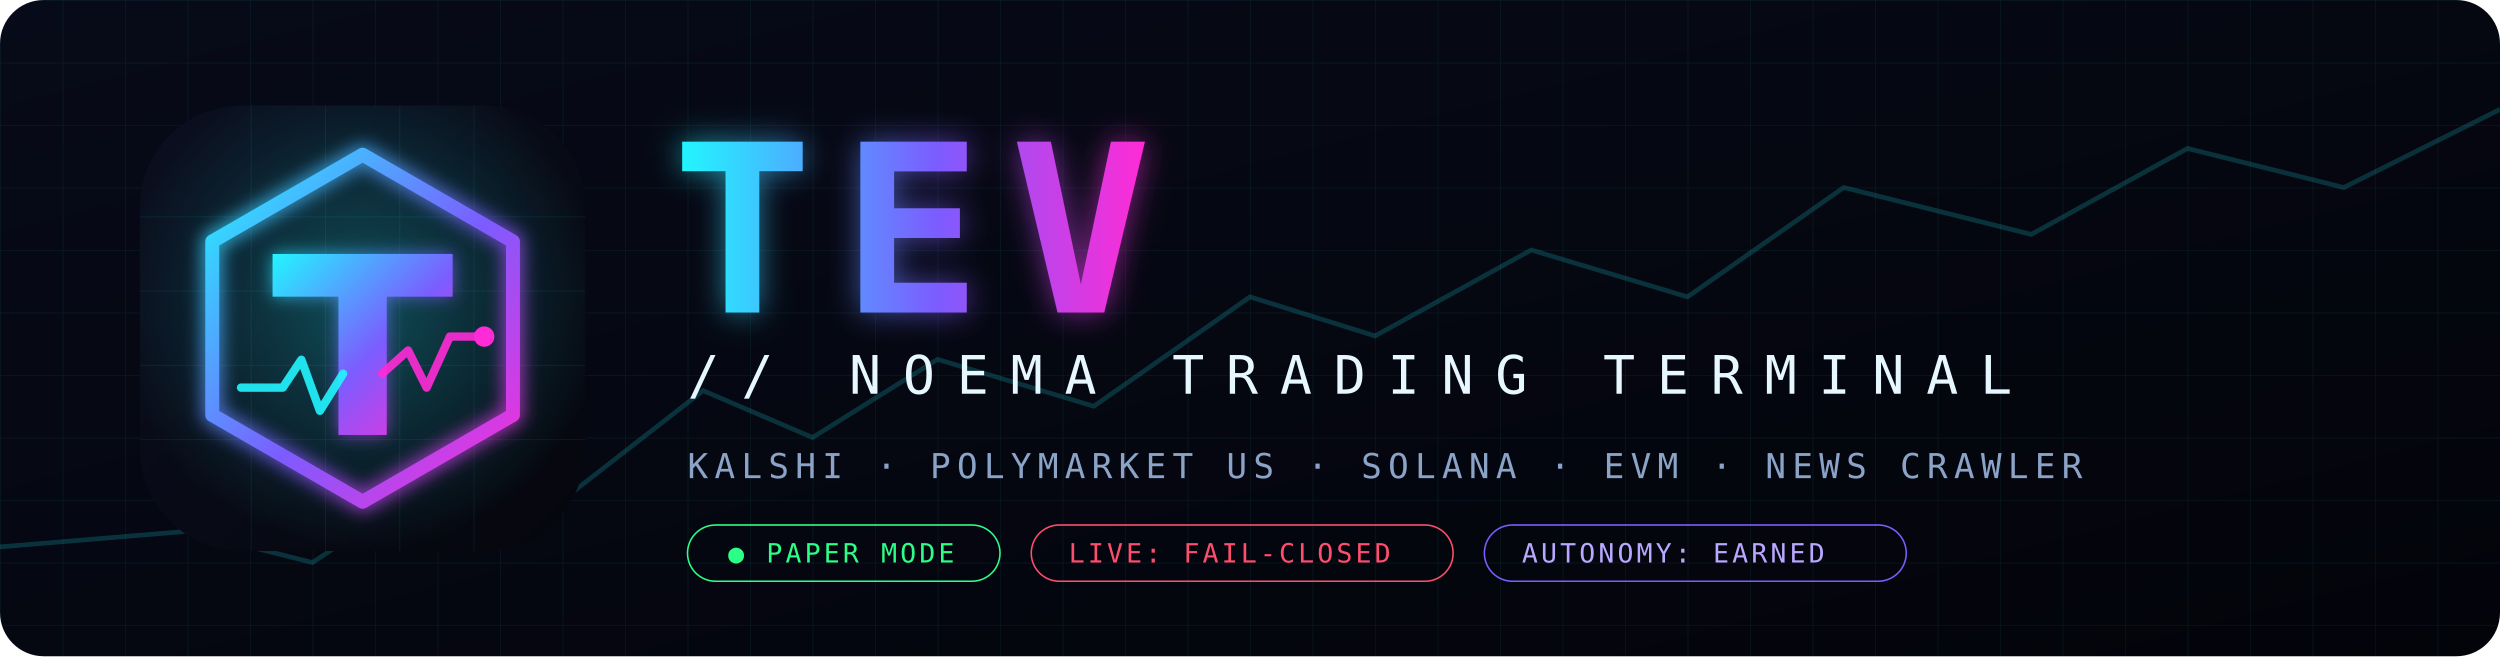
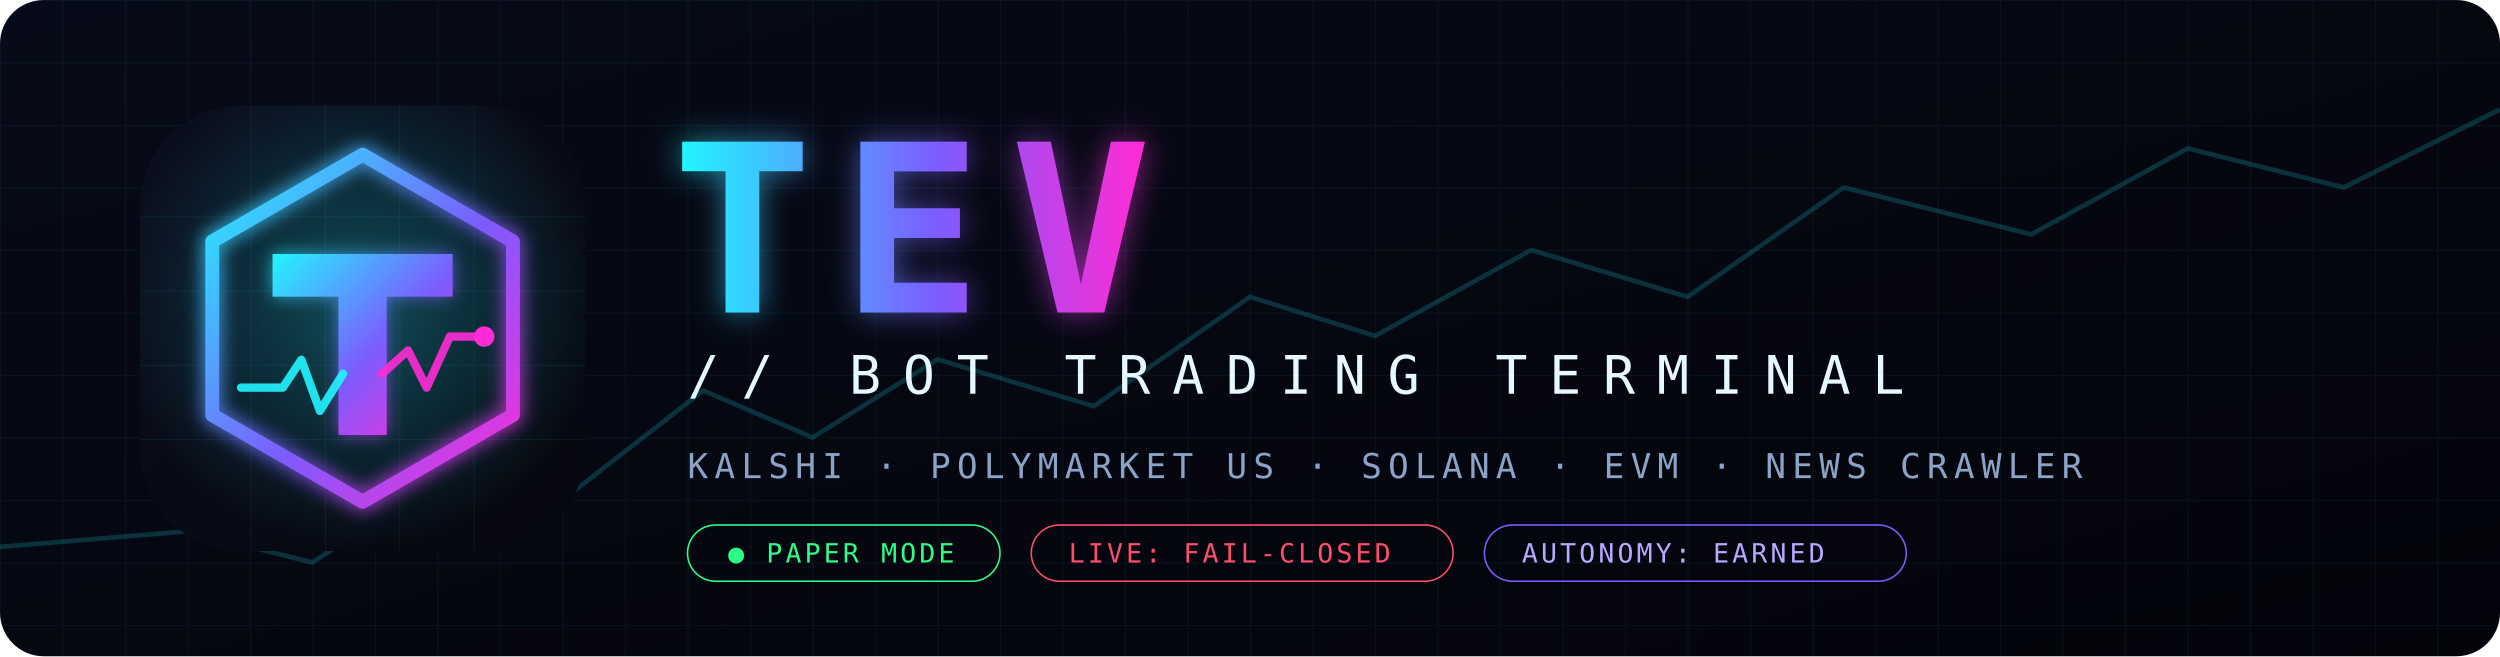
<svg xmlns="http://www.w3.org/2000/svg" viewBox="0 0 1600 420" width="1600" height="420">
  <defs>
    <linearGradient id="bbg" x1="0" y1="0" x2="1" y2="1">
      <stop offset="0" stop-color="#070a18" />
      <stop offset="1" stop-color="#03040a" />
    </linearGradient>
    <linearGradient id="wm" x1="0" y1="0" x2="1" y2="0">
      <stop offset="0" stop-color="#22f5ff" />
      <stop offset=".55" stop-color="#7c5cff" />
      <stop offset="1" stop-color="#ff2bd6" />
    </linearGradient>
    <pattern id="grid" width="40" height="40" patternUnits="userSpaceOnUse">
      <path d="M40 0H0V40" fill="none" stroke="#22f5ff" stroke-opacity=".07" />
    </pattern>
    <filter id="g" x="-20%" y="-50%" width="140%" height="200%">
      <feGaussianBlur stdDeviation="10" />
    </filter>
  </defs>
  <rect width="1600" height="420" rx="28" fill="url(#bbg)" />
  <rect width="1600" height="420" rx="28" fill="url(#grid)" />
  <polyline points="0,350 120,340 200,360 290,300 360,320 450,250 520,280 600,230 700,260 800,190 880,215 980,160 1080,190 1180,120 1300,150 1400,95 1500,120 1600,70" fill="none" stroke="#22f5ff" stroke-opacity=".18" stroke-width="3" />
  <g transform="translate(80,58) scale(0.297)">
    <defs>
      <linearGradient id="lbg" x1="0" y1="0" x2="1" y2="1">
        <stop offset="0" stop-color="#0b0f1f" />
        <stop offset="1" stop-color="#05060d" />
      </linearGradient>
      <linearGradient id="neon" x1="0" y1="0" x2="1" y2="1">
        <stop offset="0" stop-color="#22f5ff" />
        <stop offset=".55" stop-color="#7c5cff" />
        <stop offset="1" stop-color="#ff2bd6" />
      </linearGradient>
      <radialGradient id="glow" cx=".5" cy=".45" r=".55">
        <stop offset="0" stop-color="#22f5ff" stop-opacity=".28" />
        <stop offset="1" stop-color="#22f5ff" stop-opacity="0" />
      </radialGradient>
      <filter id="lblur" x="-30%" y="-30%" width="160%" height="160%">
        <feGaussianBlur stdDeviation="18" />
      </filter>
    </defs>
    <rect x="32" y="32" width="960" height="960" rx="220" fill="url(#lbg)" />
    <rect x="32" y="32" width="960" height="960" rx="220" fill="url(#glow)" />
    <g stroke="#22f5ff" stroke-opacity=".08" stroke-width="2">
      <path d="M32 272H992M32 432H992M32 592H992M32 752H992M272 32V992M432 32V992M592 32V992M752 32V992" />
    </g>
    <polygon points="512,138 836,325 836,699 512,886 188,699 188,325" fill="none" stroke="url(#neon)" stroke-width="44" stroke-linejoin="round" filter="url(#lblur)" opacity=".75" />
    <polygon points="512,138 836,325 836,699 512,886 188,699 188,325" fill="none" stroke="url(#neon)" stroke-width="30" stroke-linejoin="round" />
    <path d="M318 352H706V444H564V742H460V444H318Z" fill="url(#neon)" filter="url(#lblur)" opacity=".7" />
    <path d="M318 352H706V444H564V742H460V444H318Z" fill="url(#neon)" />
    <polyline points="250,640 340,640 380,580 420,690 470,610" fill="none" stroke="#22f5ff" stroke-width="18" stroke-linecap="round" stroke-linejoin="round" opacity=".9" />
    <polyline points="554,610 610,560 650,640 700,530 774,530" fill="none" stroke="#ff2bd6" stroke-width="18" stroke-linecap="round" stroke-linejoin="round" opacity=".9" />
    <circle cx="774" cy="530" r="22" fill="#ff2bd6" />
  </g>
  <text x="430" y="200" font-family="'JetBrains Mono','SF Mono',Menlo,Consolas,monospace" font-weight="800" font-size="150" letter-spacing="18" fill="url(#wm)" filter="url(#g)" opacity=".6">TEV</text>
  <text x="430" y="200" font-family="'JetBrains Mono','SF Mono',Menlo,Consolas,monospace" font-weight="800" font-size="150" letter-spacing="18" fill="url(#wm)">TEV</text>
-   <text x="440" y="252" font-family="'JetBrains Mono','SF Mono',Menlo,Consolas,monospace" font-size="34" letter-spacing="14" fill="#e6f7ff">// NOEMA TRADING TERMINAL</text>
+   <text x="440" y="252" font-family="'JetBrains Mono','SF Mono',Menlo,Consolas,monospace" font-size="34" letter-spacing="14" fill="#e6f7ff">// BOT TRADING TERMINAL</text>
  <text x="440" y="306" font-family="'JetBrains Mono','SF Mono',Menlo,Consolas,monospace" font-size="22" letter-spacing="4" fill="#8aa3c7">KALSHI · POLYMARKET US · SOLANA · EVM · NEWS CRAWLER</text>
  <g font-family="'JetBrains Mono','SF Mono',Menlo,Consolas,monospace" font-size="17" letter-spacing="2">
    <rect x="440" y="336" width="200" height="36" rx="18" fill="none" stroke="#2bff88" />
    <text x="466" y="360" fill="#2bff88">● PAPER MODE</text>
    <rect x="660" y="336" width="270" height="36" rx="18" fill="none" stroke="#ff4d6d" />
    <text x="684" y="360" fill="#ff4d6d">LIVE: FAIL-CLOSED</text>
    <rect x="950" y="336" width="270" height="36" rx="18" fill="none" stroke="#7c5cff" />
    <text x="974" y="360" fill="#b9a8ff">AUTONOMY: EARNED</text>
  </g>
</svg>
